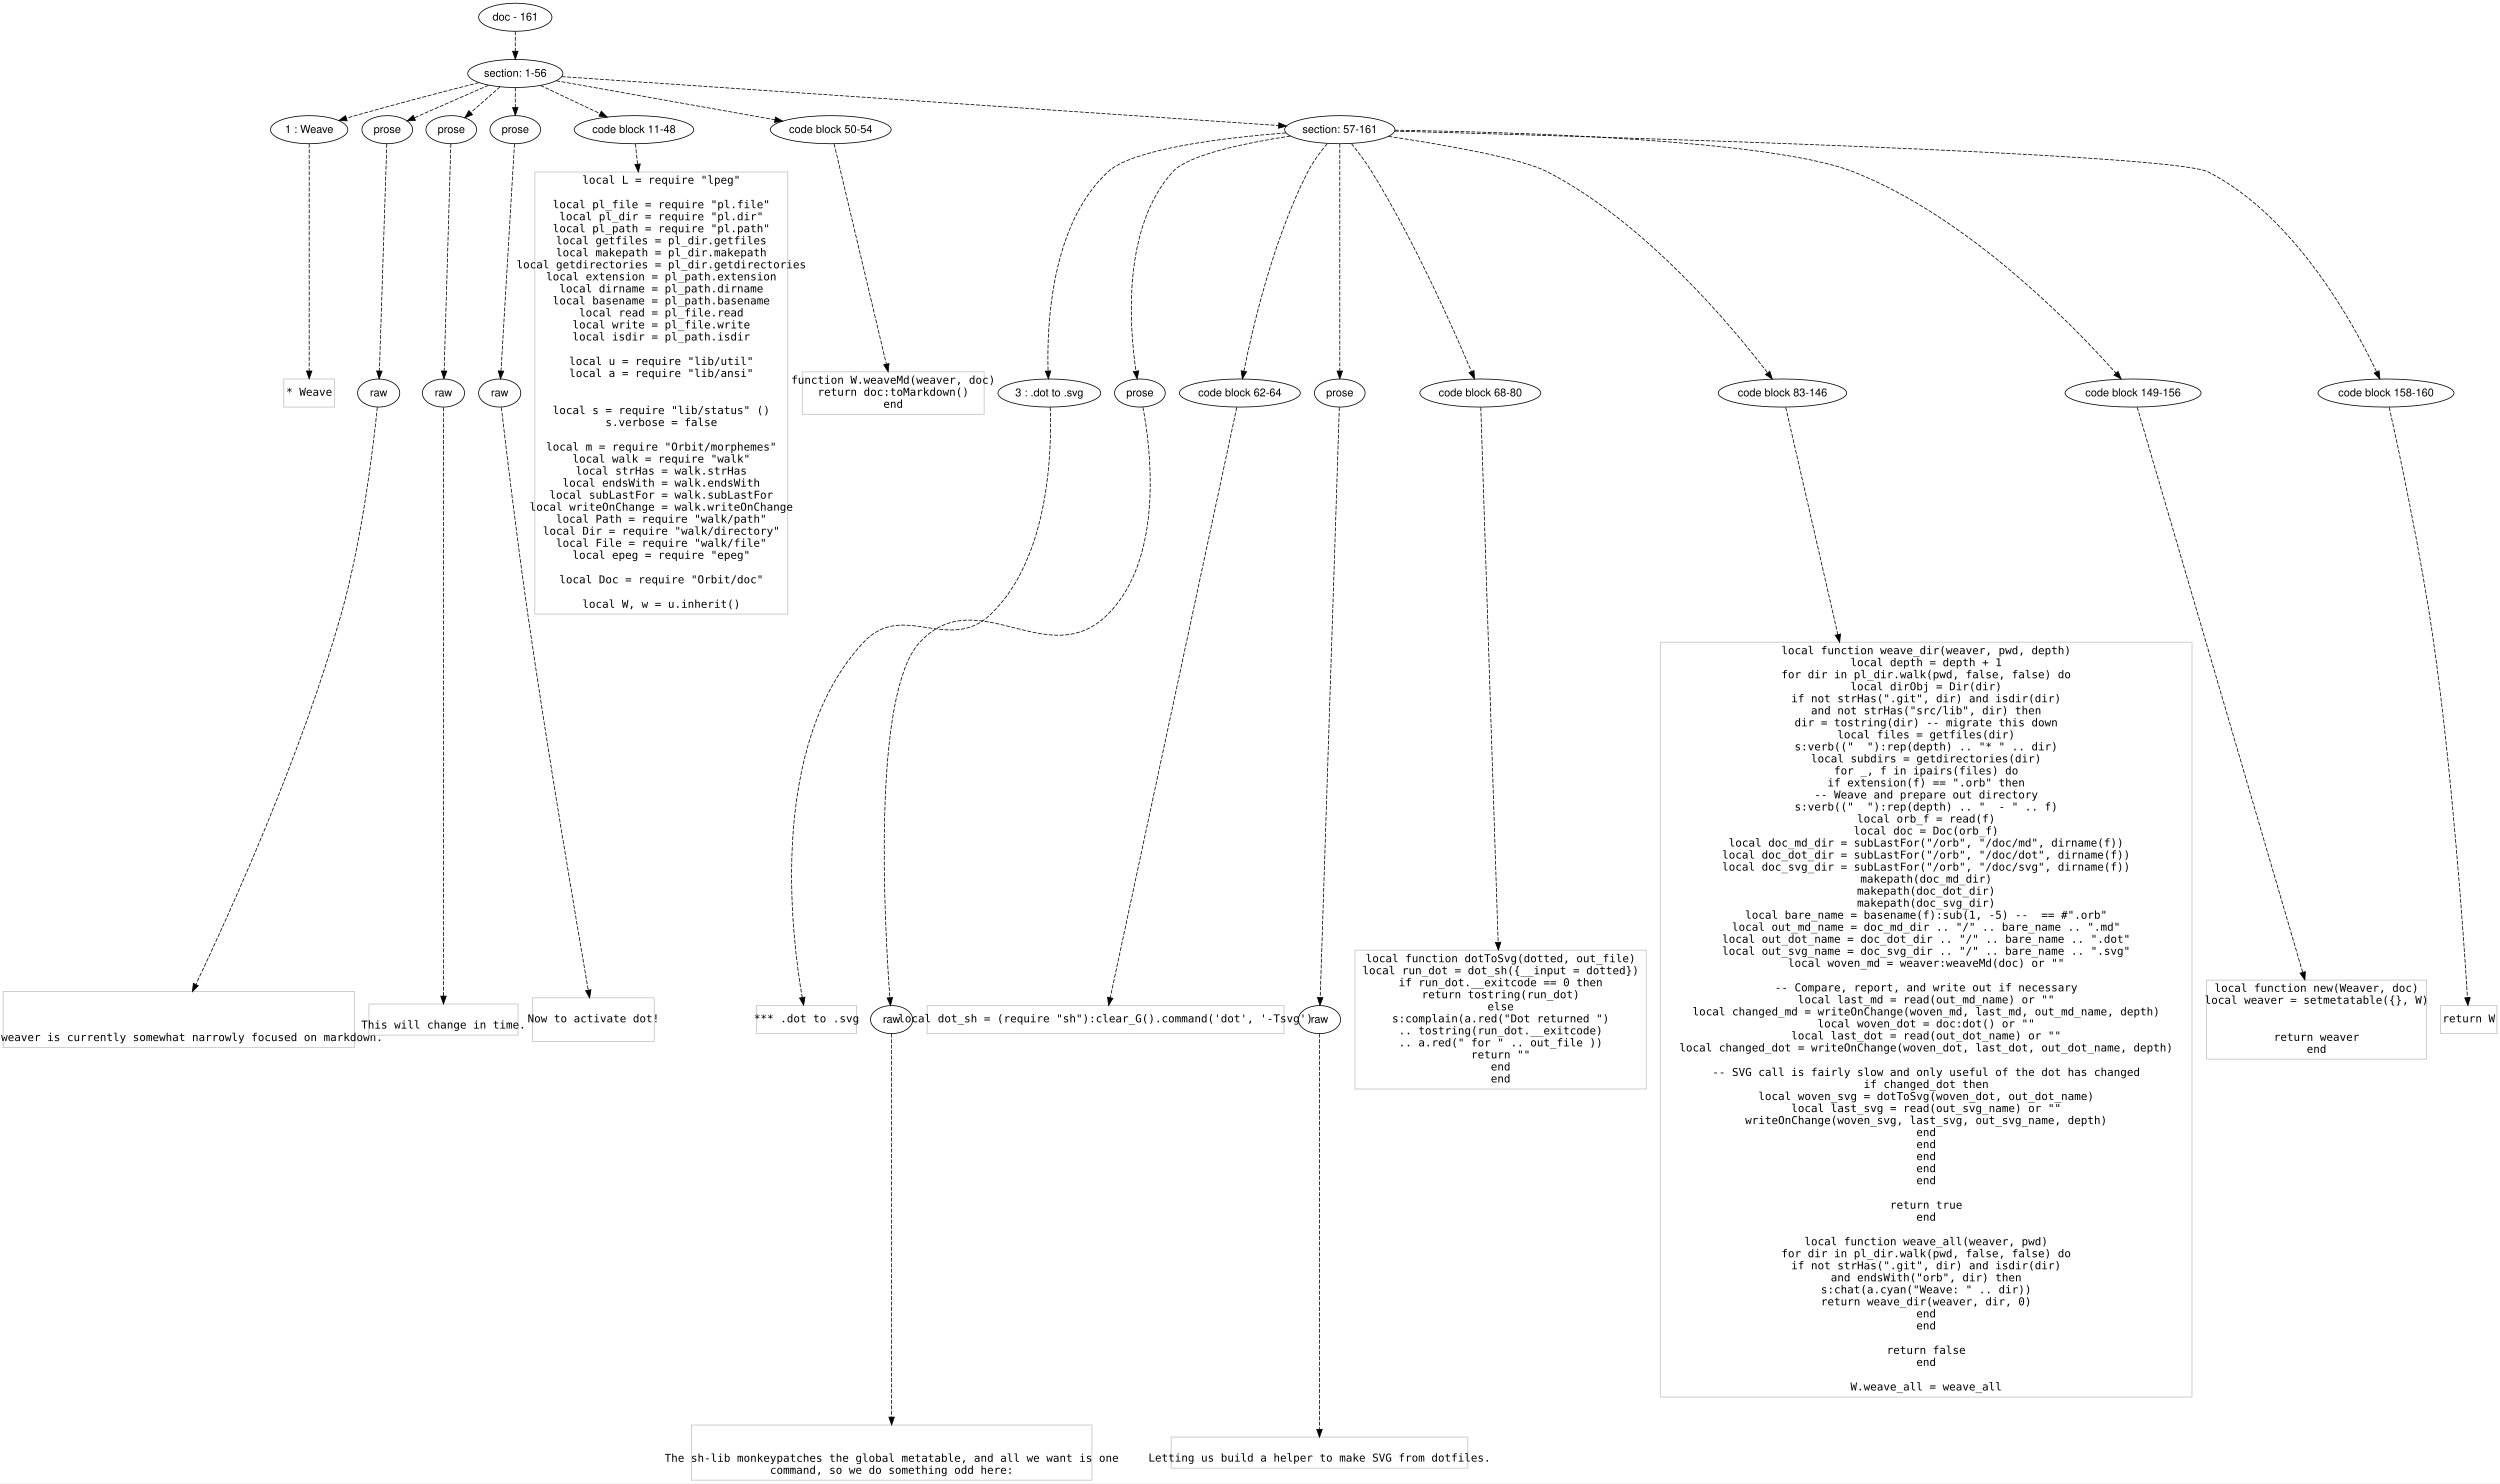
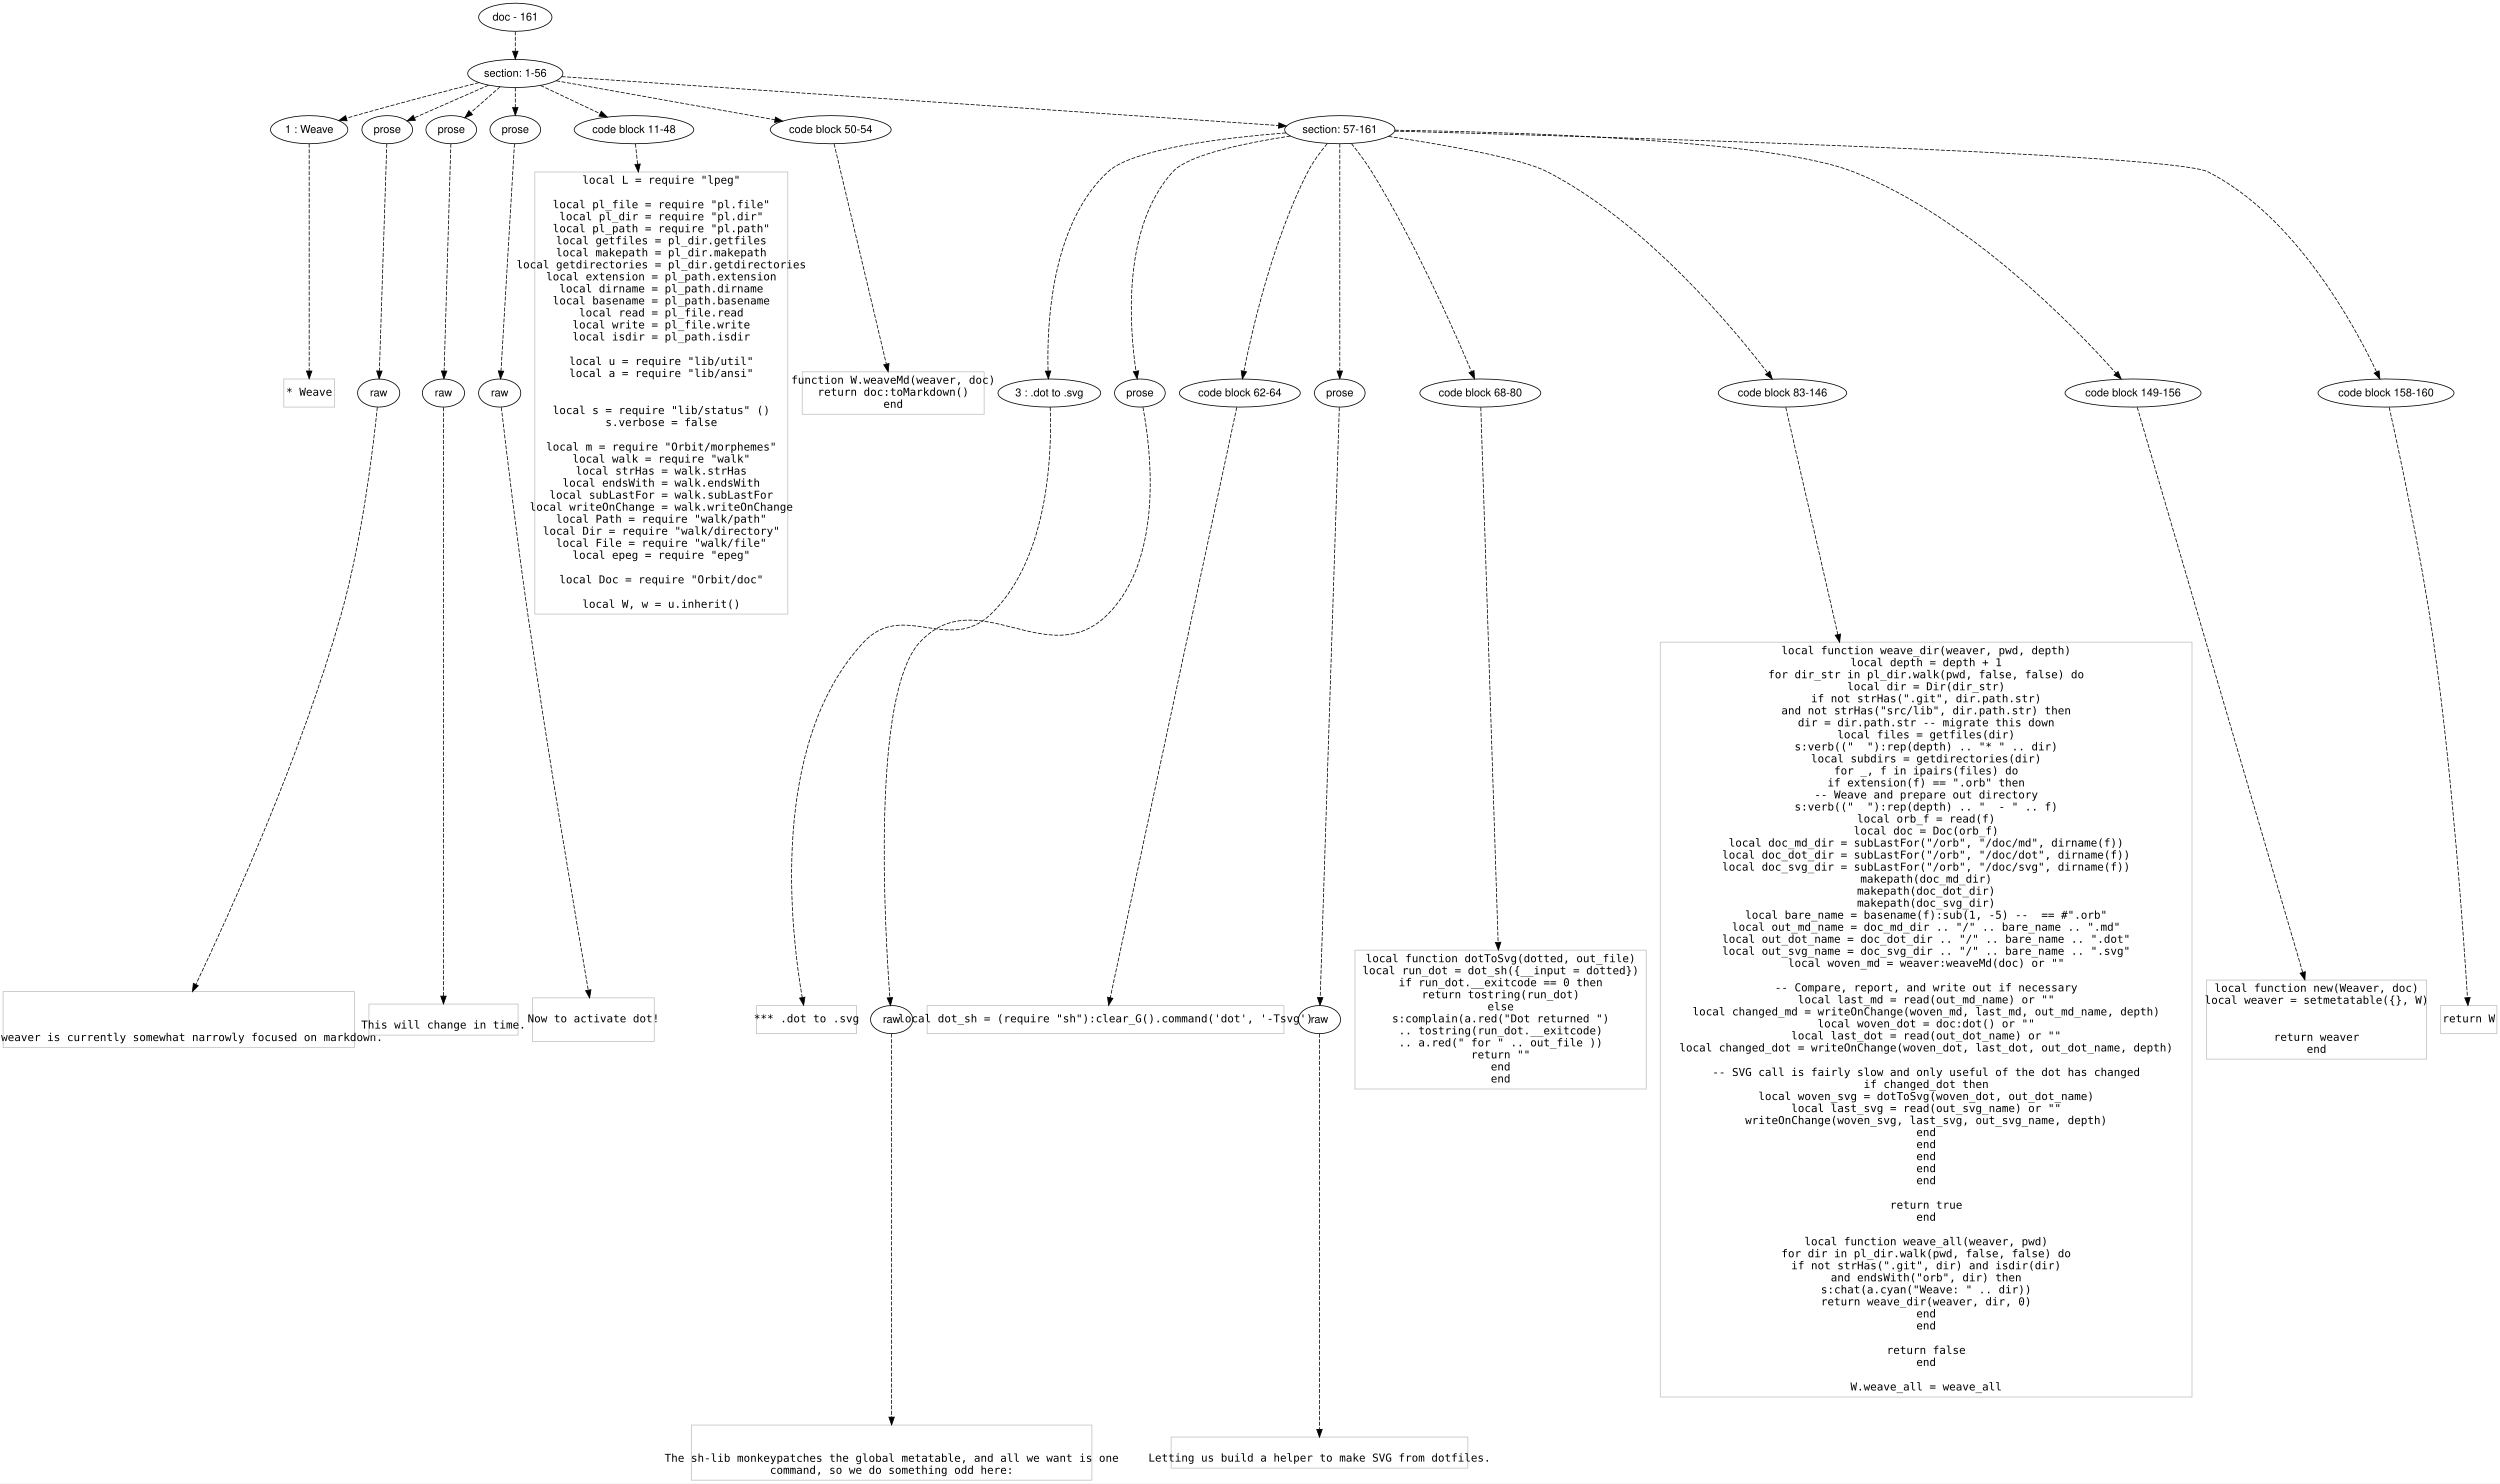
<svg xmlns="http://www.w3.org/2000/svg" width="3202pt" height="1900pt" viewBox="0.00 0.00 3202.00 1899.80">
  <g id="graph0" class="graph" transform="scale(1 1) rotate(0) translate(4 1895.803)">
    <polygon fill="#ffffff" stroke="transparent" points="-4,4 -4,-1895.803 3198,-1895.803 3198,4 -4,4" />
    <g id="node1" class="node">
      <ellipse fill="none" stroke="#000000" cx="656" cy="-1873.803" rx="46.958" ry="18" />
      <text text-anchor="middle" x="656" y="-1869.603" font-family="Helvetica,sans-Serif" font-size="14.00" fill="#000000">doc - 161</text>
    </g>
    <g id="node2" class="node">
      <ellipse fill="none" stroke="#000000" cx="656" cy="-1801.803" rx="60.983" ry="18" />
      <text text-anchor="middle" x="656" y="-1797.603" font-family="Helvetica,sans-Serif" font-size="14.00" fill="#000000">section: 1-56</text>
    </g>
    <g id="edge1" class="edge">
      <path fill="none" stroke="#000000" stroke-dasharray="5,2" d="M656,-1855.634C656,-1847.934 656,-1838.777 656,-1830.219" />
      <polygon fill="#000000" stroke="#000000" points="659.5,-1830.216 656,-1820.216 652.5,-1830.216 659.5,-1830.216" />
    </g>
    <g id="node3" class="node">
      <ellipse fill="none" stroke="#000000" cx="392" cy="-1729.803" rx="49.53" ry="18" />
      <text text-anchor="middle" x="392" y="-1725.603" font-family="Helvetica,sans-Serif" font-size="14.00" fill="#000000">1 : Weave</text>
    </g>
    <g id="edge2" class="edge">
      <path fill="none" stroke="#000000" stroke-dasharray="5,2" d="M609.453,-1790.087C567.812,-1779.476 505.166,-1763.193 451,-1747.803 447.388,-1746.776 443.659,-1745.694 439.912,-1744.589" />
      <polygon fill="#000000" stroke="#000000" points="440.605,-1741.143 430.022,-1741.638 438.604,-1747.851 440.605,-1741.143" />
    </g>
    <g id="node4" class="node">
      <ellipse fill="none" stroke="#000000" cx="492" cy="-1729.803" rx="32.459" ry="18" />
      <text text-anchor="middle" x="492" y="-1725.603" font-family="Helvetica,sans-Serif" font-size="14.00" fill="#000000">prose</text>
    </g>
    <g id="edge3" class="edge">
      <path fill="none" stroke="#000000" stroke-dasharray="5,2" d="M621.62,-1786.709C593.81,-1774.5 554.816,-1757.38 526.874,-1745.113" />
      <polygon fill="#000000" stroke="#000000" points="528.051,-1741.808 517.488,-1740.993 525.237,-1748.217 528.051,-1741.808" />
    </g>
    <g id="node5" class="node">
      <ellipse fill="none" stroke="#000000" cx="574" cy="-1729.803" rx="32.459" ry="18" />
      <text text-anchor="middle" x="574" y="-1725.603" font-family="Helvetica,sans-Serif" font-size="14.00" fill="#000000">prose</text>
    </g>
    <g id="edge4" class="edge">
      <path fill="none" stroke="#000000" stroke-dasharray="5,2" d="M636.567,-1784.74C625.301,-1774.847 610.996,-1762.287 598.91,-1751.675" />
      <polygon fill="#000000" stroke="#000000" points="601.165,-1748.997 591.341,-1745.029 596.547,-1754.257 601.165,-1748.997" />
    </g>
    <g id="node6" class="node">
      <ellipse fill="none" stroke="#000000" cx="656" cy="-1729.803" rx="32.459" ry="18" />
      <text text-anchor="middle" x="656" y="-1725.603" font-family="Helvetica,sans-Serif" font-size="14.00" fill="#000000">prose</text>
    </g>
    <g id="edge5" class="edge">
      <path fill="none" stroke="#000000" stroke-dasharray="5,2" d="M656,-1783.634C656,-1775.934 656,-1766.777 656,-1758.219" />
      <polygon fill="#000000" stroke="#000000" points="659.5,-1758.216 656,-1748.216 652.5,-1758.216 659.5,-1758.216" />
    </g>
    <g id="node7" class="node">
      <ellipse fill="none" stroke="#000000" cx="808" cy="-1729.803" rx="76.618" ry="18" />
      <text text-anchor="middle" x="808" y="-1725.603" font-family="Helvetica,sans-Serif" font-size="14.00" fill="#000000">code block 11-48</text>
    </g>
    <g id="edge6" class="edge">
      <path fill="none" stroke="#000000" stroke-dasharray="5,2" d="M688.235,-1786.533C710.392,-1776.038 740.077,-1761.977 764.349,-1750.479" />
      <polygon fill="#000000" stroke="#000000" points="766.16,-1753.495 773.699,-1746.051 763.163,-1747.168 766.16,-1753.495" />
    </g>
    <g id="node8" class="node">
      <ellipse fill="none" stroke="#000000" cx="1060" cy="-1729.803" rx="77.421" ry="18" />
      <text text-anchor="middle" x="1060" y="-1725.603" font-family="Helvetica,sans-Serif" font-size="14.00" fill="#000000">code block 50-54</text>
    </g>
    <g id="edge7" class="edge">
      <path fill="none" stroke="#000000" stroke-dasharray="5,2" d="M708.402,-1792.464C779.857,-1779.729 908.133,-1756.868 988.411,-1742.561" />
      <polygon fill="#000000" stroke="#000000" points="989.209,-1745.974 998.439,-1740.774 987.98,-1739.083 989.209,-1745.974" />
    </g>
    <g id="node9" class="node">
      <ellipse fill="none" stroke="#000000" cx="1712" cy="-1729.803" rx="70.655" ry="18" />
      <text text-anchor="middle" x="1712" y="-1725.603" font-family="Helvetica,sans-Serif" font-size="14.00" fill="#000000">section: 57-161</text>
    </g>
    <g id="edge8" class="edge">
      <path fill="none" stroke="#000000" stroke-dasharray="5,2" d="M715.419,-1797.751C894.812,-1785.52 1431.01,-1748.961 1633.452,-1735.158" />
      <polygon fill="#000000" stroke="#000000" points="1633.966,-1738.631 1643.705,-1734.459 1633.49,-1731.648 1633.966,-1738.631" />
    </g>
    <g id="node10" class="node">
      <polygon fill="none" stroke="#c0c0c0" points="424.5,-1410.502 359.5,-1410.502 359.5,-1374.502 424.5,-1374.502 424.5,-1410.502" />
      <text text-anchor="middle" x="392" y="-1389.002" font-family="Inconsolata" font-size="14.00" fill="#000000">* Weave</text>
    </g>
    <g id="edge9" class="edge">
      <path fill="none" stroke="#000000" stroke-dasharray="5,2" d="M392,-1711.668C392,-1656.19 392,-1488.445 392,-1421.018" />
      <polygon fill="#000000" stroke="#000000" points="395.5,-1420.727 392,-1410.727 388.5,-1420.727 395.5,-1420.727" />
    </g>
    <g id="node11" class="node">
      <ellipse fill="none" stroke="#000000" cx="481" cy="-1392.502" rx="27" ry="18" />
      <text text-anchor="middle" x="481" y="-1388.302" font-family="Helvetica,sans-Serif" font-size="14.00" fill="#000000">raw</text>
    </g>
    <g id="edge10" class="edge">
      <path fill="none" stroke="#000000" stroke-dasharray="5,2" d="M491.409,-1711.668C489.599,-1656.19 484.129,-1488.445 481.93,-1421.018" />
      <polygon fill="#000000" stroke="#000000" points="485.418,-1420.607 481.594,-1410.727 478.422,-1420.835 485.418,-1420.607" />
    </g>
    <g id="node13" class="node">
      <ellipse fill="none" stroke="#000000" cx="564" cy="-1392.502" rx="27" ry="18" />
      <text text-anchor="middle" x="564" y="-1388.302" font-family="Helvetica,sans-Serif" font-size="14.00" fill="#000000">raw</text>
    </g>
    <g id="edge12" class="edge">
      <path fill="none" stroke="#000000" stroke-dasharray="5,2" d="M573.462,-1711.668C571.818,-1656.19 566.844,-1488.445 564.845,-1421.018" />
      <polygon fill="#000000" stroke="#000000" points="568.335,-1420.619 564.54,-1410.727 561.338,-1420.826 568.335,-1420.619" />
    </g>
    <g id="node15" class="node">
      <ellipse fill="none" stroke="#000000" cx="636" cy="-1392.502" rx="27" ry="18" />
      <text text-anchor="middle" x="636" y="-1388.302" font-family="Helvetica,sans-Serif" font-size="14.00" fill="#000000">raw</text>
    </g>
    <g id="edge14" class="edge">
      <path fill="none" stroke="#000000" stroke-dasharray="5,2" d="M654.925,-1711.668C651.635,-1656.19 641.689,-1488.445 637.691,-1421.018" />
      <polygon fill="#000000" stroke="#000000" points="641.167,-1420.502 637.081,-1410.727 634.179,-1420.916 641.167,-1420.502" />
    </g>
    <g id="node17" class="node">
      <polygon fill="none" stroke="#c0c0c0" points="1005,-1675.603 681,-1675.603 681,-1109.401 1005,-1109.401 1005,-1675.603" />
      <text text-anchor="middle" x="843" y="-1660.603" font-family="Inconsolata" font-size="14.00" fill="#000000">local L = require "lpeg"</text>
      <text text-anchor="middle" x="843" y="-1629.203" font-family="Inconsolata" font-size="14.00" fill="#000000">local pl_file = require "pl.file"</text>
      <text text-anchor="middle" x="843" y="-1613.803" font-family="Inconsolata" font-size="14.00" fill="#000000">local pl_dir = require "pl.dir"</text>
      <text text-anchor="middle" x="843" y="-1598.403" font-family="Inconsolata" font-size="14.00" fill="#000000">local pl_path = require "pl.path"</text>
      <text text-anchor="middle" x="843" y="-1583.003" font-family="Inconsolata" font-size="14.00" fill="#000000">local getfiles = pl_dir.getfiles</text>
      <text text-anchor="middle" x="843" y="-1567.603" font-family="Inconsolata" font-size="14.00" fill="#000000">local makepath = pl_dir.makepath</text>
      <text text-anchor="middle" x="843" y="-1552.203" font-family="Inconsolata" font-size="14.00" fill="#000000">local getdirectories = pl_dir.getdirectories</text>
      <text text-anchor="middle" x="843" y="-1536.803" font-family="Inconsolata" font-size="14.00" fill="#000000">local extension = pl_path.extension</text>
      <text text-anchor="middle" x="843" y="-1521.402" font-family="Inconsolata" font-size="14.00" fill="#000000">local dirname = pl_path.dirname</text>
      <text text-anchor="middle" x="843" y="-1506.002" font-family="Inconsolata" font-size="14.00" fill="#000000">local basename = pl_path.basename</text>
      <text text-anchor="middle" x="843" y="-1490.602" font-family="Inconsolata" font-size="14.00" fill="#000000">local read = pl_file.read</text>
      <text text-anchor="middle" x="843" y="-1475.202" font-family="Inconsolata" font-size="14.00" fill="#000000">local write = pl_file.write</text>
      <text text-anchor="middle" x="843" y="-1459.802" font-family="Inconsolata" font-size="14.00" fill="#000000">local isdir = pl_path.isdir</text>
      <text text-anchor="middle" x="843" y="-1428.402" font-family="Inconsolata" font-size="14.00" fill="#000000">local u = require "lib/util"</text>
      <text text-anchor="middle" x="843" y="-1413.002" font-family="Inconsolata" font-size="14.00" fill="#000000">local a = require "lib/ansi"</text>
      <text text-anchor="middle" x="843" y="-1365.602" font-family="Inconsolata" font-size="14.00" fill="#000000">local s = require "lib/status" ()</text>
      <text text-anchor="middle" x="843" y="-1350.202" font-family="Inconsolata" font-size="14.00" fill="#000000">s.verbose = false</text>
      <text text-anchor="middle" x="843" y="-1318.802" font-family="Inconsolata" font-size="14.00" fill="#000000">local m = require "Orbit/morphemes"</text>
      <text text-anchor="middle" x="843" y="-1303.402" font-family="Inconsolata" font-size="14.00" fill="#000000">local walk = require "walk"</text>
      <text text-anchor="middle" x="843" y="-1288.002" font-family="Inconsolata" font-size="14.00" fill="#000000">local strHas = walk.strHas</text>
      <text text-anchor="middle" x="843" y="-1272.602" font-family="Inconsolata" font-size="14.00" fill="#000000">local endsWith = walk.endsWith</text>
      <text text-anchor="middle" x="843" y="-1257.202" font-family="Inconsolata" font-size="14.00" fill="#000000">local subLastFor = walk.subLastFor</text>
      <text text-anchor="middle" x="843" y="-1241.802" font-family="Inconsolata" font-size="14.00" fill="#000000">local writeOnChange = walk.writeOnChange</text>
      <text text-anchor="middle" x="843" y="-1226.402" font-family="Inconsolata" font-size="14.00" fill="#000000">local Path = require "walk/path"</text>
      <text text-anchor="middle" x="843" y="-1211.002" font-family="Inconsolata" font-size="14.00" fill="#000000">local Dir = require "walk/directory"</text>
      <text text-anchor="middle" x="843" y="-1195.602" font-family="Inconsolata" font-size="14.00" fill="#000000">local File = require "walk/file"</text>
      <text text-anchor="middle" x="843" y="-1180.202" font-family="Inconsolata" font-size="14.00" fill="#000000">local epeg = require "epeg"</text>
      <text text-anchor="middle" x="843" y="-1148.802" font-family="Inconsolata" font-size="14.00" fill="#000000">local Doc = require "Orbit/doc"</text>
      <text text-anchor="middle" x="843" y="-1117.402" font-family="Inconsolata" font-size="14.00" fill="#000000">local W, w = u.inherit()</text>
    </g>
    <g id="edge16" class="edge">
      <path fill="none" stroke="#000000" stroke-dasharray="5,2" d="M809.882,-1711.668C810.608,-1704.668 811.52,-1695.882 812.573,-1685.735" />
      <polygon fill="#000000" stroke="#000000" points="816.073,-1685.912 813.624,-1675.604 809.111,-1685.189 816.073,-1685.912" />
    </g>
    <g id="node18" class="node">
      <polygon fill="none" stroke="#c0c0c0" points="1256.5,-1419.703 1023.5,-1419.703 1023.5,-1365.302 1256.5,-1365.302 1256.5,-1419.703" />
      <text text-anchor="middle" x="1140" y="-1404.402" font-family="Inconsolata" font-size="14.00" fill="#000000">function W.weaveMd(weaver, doc)</text>
      <text text-anchor="middle" x="1140" y="-1389.002" font-family="Inconsolata" font-size="14.00" fill="#000000">  return doc:toMarkdown()</text>
      <text text-anchor="middle" x="1140" y="-1373.602" font-family="Inconsolata" font-size="14.00" fill="#000000">end</text>
    </g>
    <g id="edge17" class="edge">
      <path fill="none" stroke="#000000" stroke-dasharray="5,2" d="M1064.301,-1711.668C1076.922,-1658.455 1114.04,-1501.957 1131.162,-1429.765" />
      <polygon fill="#000000" stroke="#000000" points="1134.636,-1430.286 1133.538,-1419.748 1127.825,-1428.67 1134.636,-1430.286" />
    </g>
    <g id="node19" class="node">
      <ellipse fill="none" stroke="#000000" cx="1340" cy="-1392.502" rx="65.81" ry="18" />
      <text text-anchor="middle" x="1340" y="-1388.302" font-family="Helvetica,sans-Serif" font-size="14.00" fill="#000000">3 : .dot to .svg</text>
    </g>
    <g id="edge18" class="edge">
      <path fill="none" stroke="#000000" stroke-dasharray="5,2" d="M1642.993,-1725.691C1565.838,-1719.681 1447.429,-1705.768 1415,-1675.803 1341.805,-1608.169 1336.711,-1478.178 1338.355,-1420.85" />
      <polygon fill="#000000" stroke="#000000" points="1341.859,-1420.833 1338.741,-1410.707 1334.864,-1420.567 1341.859,-1420.833" />
    </g>
    <g id="node20" class="node">
      <ellipse fill="none" stroke="#000000" cx="1456" cy="-1392.502" rx="32.459" ry="18" />
      <text text-anchor="middle" x="1456" y="-1388.302" font-family="Helvetica,sans-Serif" font-size="14.00" fill="#000000">prose</text>
    </g>
    <g id="edge19" class="edge">
      <path fill="none" stroke="#000000" stroke-dasharray="5,2" d="M1648.728,-1721.666C1593.131,-1713.17 1518.051,-1697.966 1498,-1675.803 1432.817,-1603.753 1442.673,-1476.634 1450.99,-1420.494" />
      <polygon fill="#000000" stroke="#000000" points="1454.456,-1420.981 1452.558,-1410.558 1447.542,-1419.89 1454.456,-1420.981" />
    </g>
    <g id="node21" class="node">
      <ellipse fill="none" stroke="#000000" cx="1584" cy="-1392.502" rx="77.421" ry="18" />
      <text text-anchor="middle" x="1584" y="-1388.302" font-family="Helvetica,sans-Serif" font-size="14.00" fill="#000000">code block 62-64</text>
    </g>
    <g id="edge20" class="edge">
      <path fill="none" stroke="#000000" stroke-dasharray="5,2" d="M1695.85,-1711.898C1687.486,-1701.867 1677.658,-1688.792 1671,-1675.803 1625.988,-1587.991 1599.59,-1472.747 1589.179,-1420.459" />
      <polygon fill="#000000" stroke="#000000" points="1592.602,-1419.724 1587.254,-1410.578 1585.731,-1421.062 1592.602,-1419.724" />
    </g>
    <g id="node22" class="node">
      <ellipse fill="none" stroke="#000000" cx="1712" cy="-1392.502" rx="32.459" ry="18" />
      <text text-anchor="middle" x="1712" y="-1388.302" font-family="Helvetica,sans-Serif" font-size="14.00" fill="#000000">prose</text>
    </g>
    <g id="edge21" class="edge">
      <path fill="none" stroke="#000000" stroke-dasharray="5,2" d="M1712,-1711.668C1712,-1656.19 1712,-1488.445 1712,-1421.018" />
      <polygon fill="#000000" stroke="#000000" points="1715.5,-1420.727 1712,-1410.727 1708.5,-1420.727 1715.5,-1420.727" />
    </g>
    <g id="node23" class="node">
      <ellipse fill="none" stroke="#000000" cx="1892" cy="-1392.502" rx="77.421" ry="18" />
      <text text-anchor="middle" x="1892" y="-1388.302" font-family="Helvetica,sans-Serif" font-size="14.00" fill="#000000">code block 68-80</text>
    </g>
    <g id="edge22" class="edge">
      <path fill="none" stroke="#000000" stroke-dasharray="5,2" d="M1726.956,-1711.935C1735.159,-1701.704 1745.213,-1688.425 1753,-1675.803 1808.147,-1586.411 1858.653,-1472.021 1880.54,-1420.21" />
      <polygon fill="#000000" stroke="#000000" points="1883.886,-1421.284 1884.529,-1410.708 1877.431,-1418.574 1883.886,-1421.284" />
    </g>
    <g id="node24" class="node">
      <ellipse fill="none" stroke="#000000" cx="2279" cy="-1392.502" rx="82.258" ry="18" />
      <text text-anchor="middle" x="2279" y="-1388.302" font-family="Helvetica,sans-Serif" font-size="14.00" fill="#000000">code block 83-146</text>
    </g>
    <g id="edge23" class="edge">
      <path fill="none" stroke="#000000" stroke-dasharray="5,2" d="M1774.332,-1721.185C1841.427,-1711.204 1943.214,-1693.811 1978,-1675.803 2104.993,-1610.059 2216.661,-1475.012 2259.916,-1418.387" />
      <polygon fill="#000000" stroke="#000000" points="2262.787,-1420.393 2266.03,-1410.306 2257.205,-1416.169 2262.787,-1420.393" />
    </g>
    <g id="node25" class="node">
      <ellipse fill="none" stroke="#000000" cx="2728" cy="-1392.502" rx="87.095" ry="18" />
      <text text-anchor="middle" x="2728" y="-1388.302" font-family="Helvetica,sans-Serif" font-size="14.00" fill="#000000">code block 149-156</text>
    </g>
    <g id="edge24" class="edge">
      <path fill="none" stroke="#000000" stroke-dasharray="5,2" d="M1782.602,-1729.142C1929.82,-1726.934 2264.639,-1717.356 2370,-1675.803 2518.234,-1617.341 2654.436,-1475.98 2706.083,-1417.981" />
      <polygon fill="#000000" stroke="#000000" points="2708.809,-1420.182 2712.802,-1410.368 2703.56,-1415.55 2708.809,-1420.182" />
    </g>
    <g id="node26" class="node">
      <ellipse fill="none" stroke="#000000" cx="3052" cy="-1392.502" rx="87.095" ry="18" />
      <text text-anchor="middle" x="3052" y="-1388.302" font-family="Helvetica,sans-Serif" font-size="14.00" fill="#000000">code block 158-160</text>
    </g>
    <g id="edge25" class="edge">
      <path fill="none" stroke="#000000" stroke-dasharray="5,2" d="M1782.378,-1727.971C2019.575,-1721.593 2777.546,-1699.448 2824,-1675.803 2936.191,-1618.696 3011.936,-1478.675 3039.945,-1419.55" />
      <polygon fill="#000000" stroke="#000000" points="3043.131,-1420.999 3044.177,-1410.456 3036.785,-1418.045 3043.131,-1420.999" />
    </g>
    <g id="node12" class="node">
      <polygon fill="none" stroke="#c0c0c0" points="450,-625.902 0,-625.902 0,-554.1 450,-554.1 450,-625.902" />
      <text text-anchor="middle" x="225" y="-562.501" font-family="Inconsolata" font-size="14.00" fill="#000000">Our weaver is currently somewhat narrowly focused on markdown.</text>
    </g>
    <g id="edge11" class="edge">
      <path fill="none" stroke="#000000" stroke-dasharray="5,2" d="M479.277,-1374.309C474.684,-1328.896 460.579,-1207.159 433,-1109.202 382.029,-928.159 289.117,-723.852 246.909,-635.125" />
      <polygon fill="#000000" stroke="#000000" points="249.968,-633.409 242.501,-625.893 243.651,-636.425 249.968,-633.409" />
    </g>
    <g id="node14" class="node">
      <polygon fill="none" stroke="#c0c0c0" points="659.5,-609.903 468.5,-609.903 468.5,-570.099 659.5,-570.099 659.5,-609.903" />
      <text text-anchor="middle" x="564" y="-578.501" font-family="Inconsolata" font-size="14.00" fill="#000000">This will change in time.</text>
    </g>
    <g id="edge13" class="edge">
      <path fill="none" stroke="#000000" stroke-dasharray="5,2" d="M564,-1374.233C564,-1270.074 564,-751.284 564,-620.151" />
      <polygon fill="#000000" stroke="#000000" points="567.5,-620.029 564,-610.029 560.5,-620.029 567.5,-620.029" />
    </g>
    <g id="node16" class="node">
      <polygon fill="none" stroke="#c0c0c0" points="834,-617.902 678,-617.902 678,-562.1 834,-562.1 834,-617.902" />
      <text text-anchor="middle" x="756" y="-586.501" font-family="Inconsolata" font-size="14.00" fill="#000000">Now to activate dot!</text>
    </g>
    <g id="edge15" class="edge">
      <path fill="none" stroke="#000000" stroke-dasharray="5,2" d="M638.102,-1374.244C643.338,-1329.177 657.582,-1209.061 672,-1109.202 698.086,-928.534 734.655,-713.419 749.427,-627.831" />
      <polygon fill="#000000" stroke="#000000" points="752.905,-628.26 751.159,-617.81 746.007,-627.067 752.905,-628.26" />
    </g>
    <g id="node27" class="node">
      <polygon fill="none" stroke="#c0c0c0" points="1093,-608.001 965,-608.001 965,-572.001 1093,-572.001 1093,-608.001" />
      <text text-anchor="middle" x="1029" y="-586.501" font-family="Inconsolata" font-size="14.00" fill="#000000">*** .dot to .svg</text>
    </g>
    <g id="edge26" class="edge">
      <path fill="none" stroke="#000000" stroke-dasharray="5,2" d="M1341.118,-1374.447C1343.157,-1324.378 1341.549,-1182.643 1265,-1109.202 1211.464,-1057.839 1152.662,-1127.401 1102,-1073.202 980.172,-942.869 1009.232,-700.623 1023.497,-618.258" />
      <polygon fill="#000000" stroke="#000000" points="1026.949,-618.833 1025.273,-608.371 1020.06,-617.595 1026.949,-618.833" />
    </g>
    <g id="node28" class="node">
      <ellipse fill="none" stroke="#000000" cx="1138" cy="-590.001" rx="27" ry="18" />
      <text text-anchor="middle" x="1138" y="-585.801" font-family="Helvetica,sans-Serif" font-size="14.00" fill="#000000">raw</text>
    </g>
    <g id="edge27" class="edge">
      <path fill="none" stroke="#000000" stroke-dasharray="5,2" d="M1459.839,-1374.446C1469.324,-1324.376 1488.101,-1182.637 1415,-1109.202 1338.595,-1032.448 1247.697,-1152.558 1174,-1073.202 1112.466,-1006.942 1128.895,-711.191 1135.738,-618.13" />
      <polygon fill="#000000" stroke="#000000" points="1139.236,-618.292 1136.5,-608.056 1132.256,-617.764 1139.236,-618.292" />
    </g>
    <g id="node30" class="node">
      <polygon fill="none" stroke="#c0c0c0" points="1640.5,-608.001 1183.5,-608.001 1183.5,-572.001 1640.5,-572.001 1640.5,-608.001" />
      <text text-anchor="middle" x="1412" y="-586.501" font-family="Inconsolata" font-size="14.00" fill="#000000">local dot_sh = (require "sh"):clear_G().command('dot', '-Tsvg')</text>
    </g>
    <g id="edge29" class="edge">
      <path fill="none" stroke="#000000" stroke-dasharray="5,2" d="M1580.084,-1374.233C1557.638,-1269.507 1445.354,-745.621 1418.01,-618.043" />
      <polygon fill="#000000" stroke="#000000" points="1421.428,-617.286 1415.909,-608.242 1414.583,-618.753 1421.428,-617.286" />
    </g>
    <g id="node31" class="node">
      <ellipse fill="none" stroke="#000000" cx="1686" cy="-590.001" rx="27" ry="18" />
      <text text-anchor="middle" x="1686" y="-585.801" font-family="Helvetica,sans-Serif" font-size="14.00" fill="#000000">raw</text>
    </g>
    <g id="edge30" class="edge">
      <path fill="none" stroke="#000000" stroke-dasharray="5,2" d="M1711.408,-1374.233C1708.018,-1269.612 1691.076,-746.672 1686.921,-618.429" />
      <polygon fill="#000000" stroke="#000000" points="1690.413,-618.123 1686.591,-608.242 1683.417,-618.35 1690.413,-618.123" />
    </g>
    <g id="node33" class="node">
      <polygon fill="none" stroke="#c0c0c0" points="2104.5,-678.902 1731.5,-678.902 1731.5,-501.1 2104.5,-501.1 2104.5,-678.902" />
      <text text-anchor="middle" x="1918" y="-663.501" font-family="Inconsolata" font-size="14.00" fill="#000000">local function dotToSvg(dotted, out_file)</text>
      <text text-anchor="middle" x="1918" y="-648.101" font-family="Inconsolata" font-size="14.00" fill="#000000">    local run_dot = dot_sh({__input = dotted})</text>
      <text text-anchor="middle" x="1918" y="-632.701" font-family="Inconsolata" font-size="14.00" fill="#000000">    if run_dot.__exitcode == 0 then</text>
      <text text-anchor="middle" x="1918" y="-617.301" font-family="Inconsolata" font-size="14.00" fill="#000000">        return tostring(run_dot)</text>
      <text text-anchor="middle" x="1918" y="-601.901" font-family="Inconsolata" font-size="14.00" fill="#000000">    else</text>
      <text text-anchor="middle" x="1918" y="-586.501" font-family="Inconsolata" font-size="14.00" fill="#000000">        s:complain(a.red("Dot returned ")</text>
      <text text-anchor="middle" x="1918" y="-571.101" font-family="Inconsolata" font-size="14.00" fill="#000000">                    .. tostring(run_dot.__exitcode)</text>
      <text text-anchor="middle" x="1918" y="-555.701" font-family="Inconsolata" font-size="14.00" fill="#000000">                    .. a.red(" for " .. out_file ))</text>
      <text text-anchor="middle" x="1918" y="-540.301" font-family="Inconsolata" font-size="14.00" fill="#000000">        return ""</text>
      <text text-anchor="middle" x="1918" y="-524.901" font-family="Inconsolata" font-size="14.00" fill="#000000">    end</text>
      <text text-anchor="middle" x="1918" y="-509.501" font-family="Inconsolata" font-size="14.00" fill="#000000">end</text>
    </g>
    <g id="edge32" class="edge">
      <path fill="none" stroke="#000000" stroke-dasharray="5,2" d="M1892.592,-1374.233C1895.527,-1283.628 1908.628,-879.279 1914.784,-689.267" />
      <polygon fill="#000000" stroke="#000000" points="1918.291,-689.108 1915.117,-679 1911.294,-688.881 1918.291,-689.108" />
    </g>
    <g id="node34" class="node">
      <polygon fill="none" stroke="#c0c0c0" points="2803.5,-1073.403 2122.5,-1073.403 2122.5,-106.599 2803.5,-106.599 2803.5,-1073.403" />
      <text text-anchor="middle" x="2463" y="-1058.002" font-family="Inconsolata" font-size="14.00" fill="#000000">local function weave_dir(weaver, pwd, depth)</text>
      <text text-anchor="middle" x="2463" y="-1042.602" font-family="Inconsolata" font-size="14.00" fill="#000000">    local depth = depth + 1</text>
-       <text text-anchor="middle" x="2463" y="-1027.202" font-family="Inconsolata" font-size="14.00" fill="#000000">    for dir in pl_dir.walk(pwd, false, false) do</text>
-       <text text-anchor="middle" x="2463" y="-1011.802" font-family="Inconsolata" font-size="14.00" fill="#000000">        local dirObj = Dir(dir)</text>
-       <text text-anchor="middle" x="2463" y="-996.402" font-family="Inconsolata" font-size="14.00" fill="#000000">        if not strHas(".git", dir) and isdir(dir)</text>
-       <text text-anchor="middle" x="2463" y="-981.002" font-family="Inconsolata" font-size="14.00" fill="#000000">            and not strHas("src/lib", dir) then</text>
-       <text text-anchor="middle" x="2463" y="-965.602" font-family="Inconsolata" font-size="14.00" fill="#000000">            dir = tostring(dir) -- migrate this down</text>
+       <text text-anchor="middle" x="2463" y="-1027.202" font-family="Inconsolata" font-size="14.00" fill="#000000">    for dir_str in pl_dir.walk(pwd, false, false) do</text>
+       <text text-anchor="middle" x="2463" y="-1011.802" font-family="Inconsolata" font-size="14.00" fill="#000000">        local dir = Dir(dir_str)</text>
+       <text text-anchor="middle" x="2463" y="-996.402" font-family="Inconsolata" font-size="14.00" fill="#000000">        if not strHas(".git", dir.path.str)</text>
+       <text text-anchor="middle" x="2463" y="-981.002" font-family="Inconsolata" font-size="14.00" fill="#000000">            and not strHas("src/lib", dir.path.str) then</text>
+       <text text-anchor="middle" x="2463" y="-965.602" font-family="Inconsolata" font-size="14.00" fill="#000000">            dir = dir.path.str -- migrate this down</text>
      <text text-anchor="middle" x="2463" y="-950.202" font-family="Inconsolata" font-size="14.00" fill="#000000">            local files = getfiles(dir)</text>
      <text text-anchor="middle" x="2463" y="-934.802" font-family="Inconsolata" font-size="14.00" fill="#000000">            s:verb(("  "):rep(depth) .. "* " .. dir)</text>
      <text text-anchor="middle" x="2463" y="-919.402" font-family="Inconsolata" font-size="14.00" fill="#000000">            local subdirs = getdirectories(dir)</text>
      <text text-anchor="middle" x="2463" y="-904.001" font-family="Inconsolata" font-size="14.00" fill="#000000">            for _, f in ipairs(files) do</text>
      <text text-anchor="middle" x="2463" y="-888.601" font-family="Inconsolata" font-size="14.00" fill="#000000">                if extension(f) == ".orb" then</text>
      <text text-anchor="middle" x="2463" y="-873.201" font-family="Inconsolata" font-size="14.00" fill="#000000">                    -- Weave and prepare out directory</text>
      <text text-anchor="middle" x="2463" y="-857.801" font-family="Inconsolata" font-size="14.00" fill="#000000">                    s:verb(("  "):rep(depth) .. "  - " .. f)</text>
      <text text-anchor="middle" x="2463" y="-842.401" font-family="Inconsolata" font-size="14.00" fill="#000000">                    local orb_f = read(f)</text>
      <text text-anchor="middle" x="2463" y="-827.001" font-family="Inconsolata" font-size="14.00" fill="#000000">                    local doc = Doc(orb_f)</text>
      <text text-anchor="middle" x="2463" y="-811.601" font-family="Inconsolata" font-size="14.00" fill="#000000">                    local doc_md_dir = subLastFor("/orb", "/doc/md", dirname(f))</text>
      <text text-anchor="middle" x="2463" y="-796.201" font-family="Inconsolata" font-size="14.00" fill="#000000">                    local doc_dot_dir = subLastFor("/orb", "/doc/dot", dirname(f))</text>
      <text text-anchor="middle" x="2463" y="-780.801" font-family="Inconsolata" font-size="14.00" fill="#000000">                    local doc_svg_dir = subLastFor("/orb", "/doc/svg", dirname(f))</text>
      <text text-anchor="middle" x="2463" y="-765.401" font-family="Inconsolata" font-size="14.00" fill="#000000">                    makepath(doc_md_dir)</text>
      <text text-anchor="middle" x="2463" y="-750.001" font-family="Inconsolata" font-size="14.00" fill="#000000">                    makepath(doc_dot_dir)</text>
      <text text-anchor="middle" x="2463" y="-734.601" font-family="Inconsolata" font-size="14.00" fill="#000000">                    makepath(doc_svg_dir)</text>
      <text text-anchor="middle" x="2463" y="-719.201" font-family="Inconsolata" font-size="14.00" fill="#000000">                    local bare_name = basename(f):sub(1, -5) --  == #".orb"</text>
      <text text-anchor="middle" x="2463" y="-703.801" font-family="Inconsolata" font-size="14.00" fill="#000000">                    local out_md_name = doc_md_dir .. "/" .. bare_name .. ".md"</text>
      <text text-anchor="middle" x="2463" y="-688.401" font-family="Inconsolata" font-size="14.00" fill="#000000">                    local out_dot_name = doc_dot_dir .. "/" .. bare_name .. ".dot"</text>
      <text text-anchor="middle" x="2463" y="-673.001" font-family="Inconsolata" font-size="14.00" fill="#000000">                    local out_svg_name = doc_svg_dir .. "/" .. bare_name .. ".svg"</text>
      <text text-anchor="middle" x="2463" y="-657.601" font-family="Inconsolata" font-size="14.00" fill="#000000">                    local woven_md = weaver:weaveMd(doc) or ""</text>
      <text text-anchor="middle" x="2463" y="-626.201" font-family="Inconsolata" font-size="14.00" fill="#000000">                    -- Compare, report, and write out if necessary</text>
      <text text-anchor="middle" x="2463" y="-610.801" font-family="Inconsolata" font-size="14.00" fill="#000000">                    local last_md = read(out_md_name) or ""</text>
      <text text-anchor="middle" x="2463" y="-595.401" font-family="Inconsolata" font-size="14.00" fill="#000000">                    local changed_md = writeOnChange(woven_md, last_md, out_md_name, depth)</text>
      <text text-anchor="middle" x="2463" y="-580.001" font-family="Inconsolata" font-size="14.00" fill="#000000">                    local woven_dot = doc:dot() or ""</text>
      <text text-anchor="middle" x="2463" y="-564.601" font-family="Inconsolata" font-size="14.00" fill="#000000">                    local last_dot = read(out_dot_name) or ""</text>
      <text text-anchor="middle" x="2463" y="-549.201" font-family="Inconsolata" font-size="14.00" fill="#000000">                    local changed_dot = writeOnChange(woven_dot, last_dot, out_dot_name, depth)</text>
      <text text-anchor="middle" x="2463" y="-517.801" font-family="Inconsolata" font-size="14.00" fill="#000000">                    -- SVG call is fairly slow and only useful of the dot has changed</text>
      <text text-anchor="middle" x="2463" y="-502.401" font-family="Inconsolata" font-size="14.00" fill="#000000">                    if changed_dot then</text>
      <text text-anchor="middle" x="2463" y="-487.001" font-family="Inconsolata" font-size="14.00" fill="#000000">                        local woven_svg = dotToSvg(woven_dot, out_dot_name)</text>
      <text text-anchor="middle" x="2463" y="-471.601" font-family="Inconsolata" font-size="14.00" fill="#000000">                        local last_svg = read(out_svg_name) or ""</text>
      <text text-anchor="middle" x="2463" y="-456.201" font-family="Inconsolata" font-size="14.00" fill="#000000">                        writeOnChange(woven_svg, last_svg, out_svg_name, depth)</text>
      <text text-anchor="middle" x="2463" y="-440.801" font-family="Inconsolata" font-size="14.00" fill="#000000">                    end</text>
      <text text-anchor="middle" x="2463" y="-425.401" font-family="Inconsolata" font-size="14.00" fill="#000000">                end</text>
      <text text-anchor="middle" x="2463" y="-410.001" font-family="Inconsolata" font-size="14.00" fill="#000000">            end</text>
      <text text-anchor="middle" x="2463" y="-394.601" font-family="Inconsolata" font-size="14.00" fill="#000000">        end</text>
      <text text-anchor="middle" x="2463" y="-379.2" font-family="Inconsolata" font-size="14.00" fill="#000000">    end</text>
      <text text-anchor="middle" x="2463" y="-347.8" font-family="Inconsolata" font-size="14.00" fill="#000000">    return true</text>
      <text text-anchor="middle" x="2463" y="-332.4" font-family="Inconsolata" font-size="14.00" fill="#000000">end</text>
      <text text-anchor="middle" x="2463" y="-301" font-family="Inconsolata" font-size="14.00" fill="#000000">local function weave_all(weaver, pwd)</text>
      <text text-anchor="middle" x="2463" y="-285.6" font-family="Inconsolata" font-size="14.00" fill="#000000">    for dir in pl_dir.walk(pwd, false, false) do</text>
      <text text-anchor="middle" x="2463" y="-270.2" font-family="Inconsolata" font-size="14.00" fill="#000000">        if not strHas(".git", dir) and isdir(dir)</text>
      <text text-anchor="middle" x="2463" y="-254.8" font-family="Inconsolata" font-size="14.00" fill="#000000">            and endsWith("orb", dir) then</text>
      <text text-anchor="middle" x="2463" y="-239.4" font-family="Inconsolata" font-size="14.00" fill="#000000">            s:chat(a.cyan("Weave: " .. dir))</text>
      <text text-anchor="middle" x="2463" y="-224" font-family="Inconsolata" font-size="14.00" fill="#000000">            return weave_dir(weaver, dir, 0)</text>
      <text text-anchor="middle" x="2463" y="-208.6" font-family="Inconsolata" font-size="14.00" fill="#000000">        end</text>
      <text text-anchor="middle" x="2463" y="-193.2" font-family="Inconsolata" font-size="14.00" fill="#000000">    end</text>
      <text text-anchor="middle" x="2463" y="-161.8" font-family="Inconsolata" font-size="14.00" fill="#000000">    return false</text>
      <text text-anchor="middle" x="2463" y="-146.4" font-family="Inconsolata" font-size="14.00" fill="#000000">end</text>
      <text text-anchor="middle" x="2463" y="-115" font-family="Inconsolata" font-size="14.00" fill="#000000">W.weave_all = weave_all</text>
    </g>
    <g id="edge33" class="edge">
      <path fill="none" stroke="#000000" stroke-dasharray="5,2" d="M2283.189,-1374.233C2293.215,-1330.504 2319.998,-1213.691 2349.926,-1083.165" />
      <polygon fill="#000000" stroke="#000000" points="2353.355,-1083.87 2352.178,-1073.341 2346.532,-1082.306 2353.355,-1083.87" />
    </g>
    <g id="node35" class="node">
      <polygon fill="none" stroke="#c0c0c0" points="3104,-640.602 2822,-640.602 2822,-539.4 3104,-539.4 3104,-640.602" />
      <text text-anchor="middle" x="2963" y="-625.601" font-family="Inconsolata" font-size="14.00" fill="#000000">local function new(Weaver, doc)</text>
      <text text-anchor="middle" x="2963" y="-610.201" font-family="Inconsolata" font-size="14.00" fill="#000000">    local weaver = setmetatable({}, W)</text>
      <text text-anchor="middle" x="2963" y="-562.801" font-family="Inconsolata" font-size="14.00" fill="#000000">    return weaver</text>
      <text text-anchor="middle" x="2963" y="-547.401" font-family="Inconsolata" font-size="14.00" fill="#000000">end</text>
    </g>
    <g id="edge34" class="edge">
      <path fill="none" stroke="#000000" stroke-dasharray="5,2" d="M2733.35,-1374.233C2761.869,-1276.843 2896.537,-816.965 2945.31,-650.41" />
      <polygon fill="#000000" stroke="#000000" points="2948.67,-651.392 2948.121,-640.811 2941.952,-649.424 2948.67,-651.392" />
    </g>
    <g id="node36" class="node">
      <polygon fill="none" stroke="#c0c0c0" points="3194,-608.001 3122,-608.001 3122,-572.001 3194,-572.001 3194,-608.001" />
      <text text-anchor="middle" x="3158" y="-586.501" font-family="Inconsolata" font-size="14.00" fill="#000000">return W</text>
    </g>
    <g id="edge35" class="edge">
      <path fill="none" stroke="#000000" stroke-dasharray="5,2" d="M3056.125,-1374.247C3066.984,-1325.583 3096.643,-1188.59 3113,-1073.202 3137.401,-901.067 3151.702,-692.482 3156.332,-618.051" />
      <polygon fill="#000000" stroke="#000000" points="3159.826,-618.259 3156.945,-608.063 3152.839,-617.83 3159.826,-618.259" />
    </g>
    <g id="node29" class="node">
      <polygon fill="none" stroke="#c0c0c0" points="1394.5,-70.7 881.5,-70.7 881.5,-.1 1394.5,-.1 1394.5,-70.7" />
      <text text-anchor="middle" x="1138" y="-23.6" font-family="Inconsolata" font-size="14.00" fill="#000000">  The sh-lib monkeypatches the global metatable, and all we want is one</text>
      <text text-anchor="middle" x="1138" y="-8.2" font-family="Inconsolata" font-size="14.00" fill="#000000">command, so we do something odd here:</text>
    </g>
    <g id="edge28" class="edge">
      <path fill="none" stroke="#000000" stroke-dasharray="5,2" d="M1138,-571.864C1138,-495.197 1138,-196.372 1138,-81.104" />
      <polygon fill="#000000" stroke="#000000" points="1141.5,-80.857 1138,-70.857 1134.5,-80.858 1141.5,-80.857" />
    </g>
    <g id="node32" class="node">
      <polygon fill="none" stroke="#c0c0c0" points="1876,-55.302 1496,-55.302 1496,-15.498 1876,-15.498 1876,-55.302" />
      <text text-anchor="middle" x="1686" y="-23.9" font-family="Inconsolata" font-size="14.00" fill="#000000">Letting us build a helper to make SVG from dotfiles.</text>
    </g>
    <g id="edge31" class="edge">
      <path fill="none" stroke="#000000" stroke-dasharray="5,2" d="M1686,-571.864C1686,-491.35 1686,-165.825 1686,-65.191" />
      <polygon fill="#000000" stroke="#000000" points="1689.5,-65.109 1686,-55.109 1682.5,-65.109 1689.5,-65.109" />
    </g>
  </g>
</svg>
